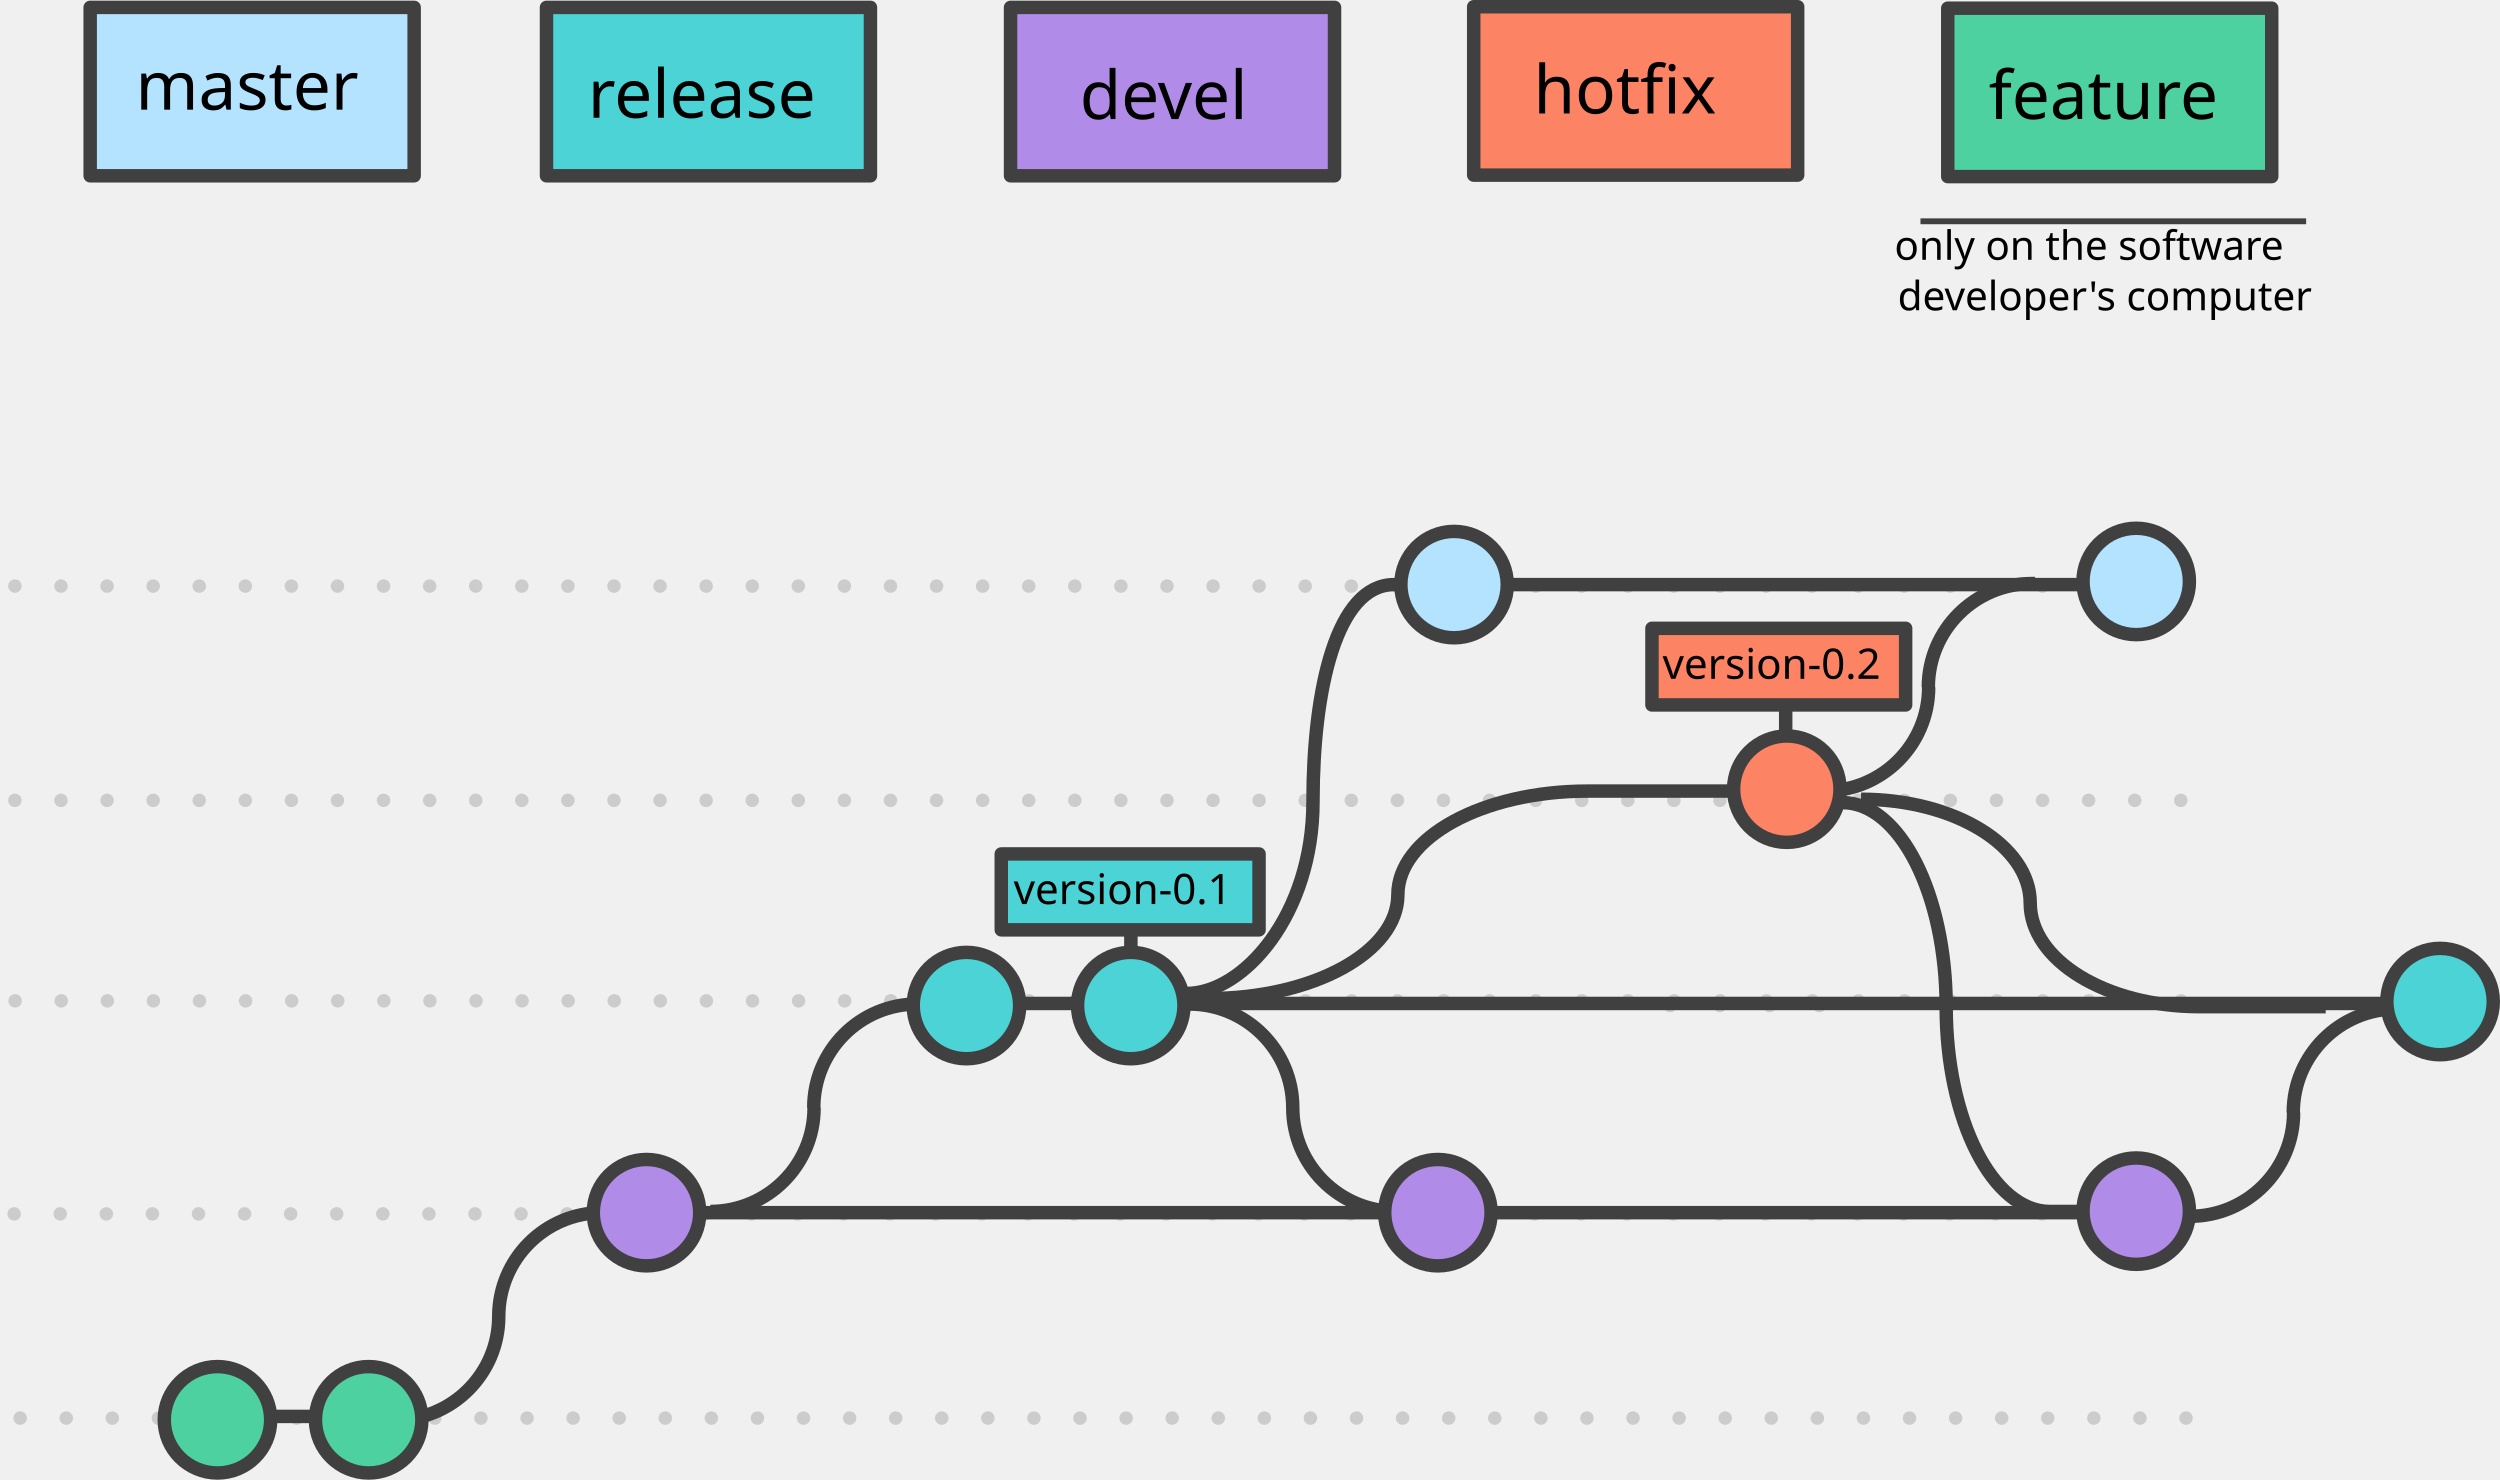
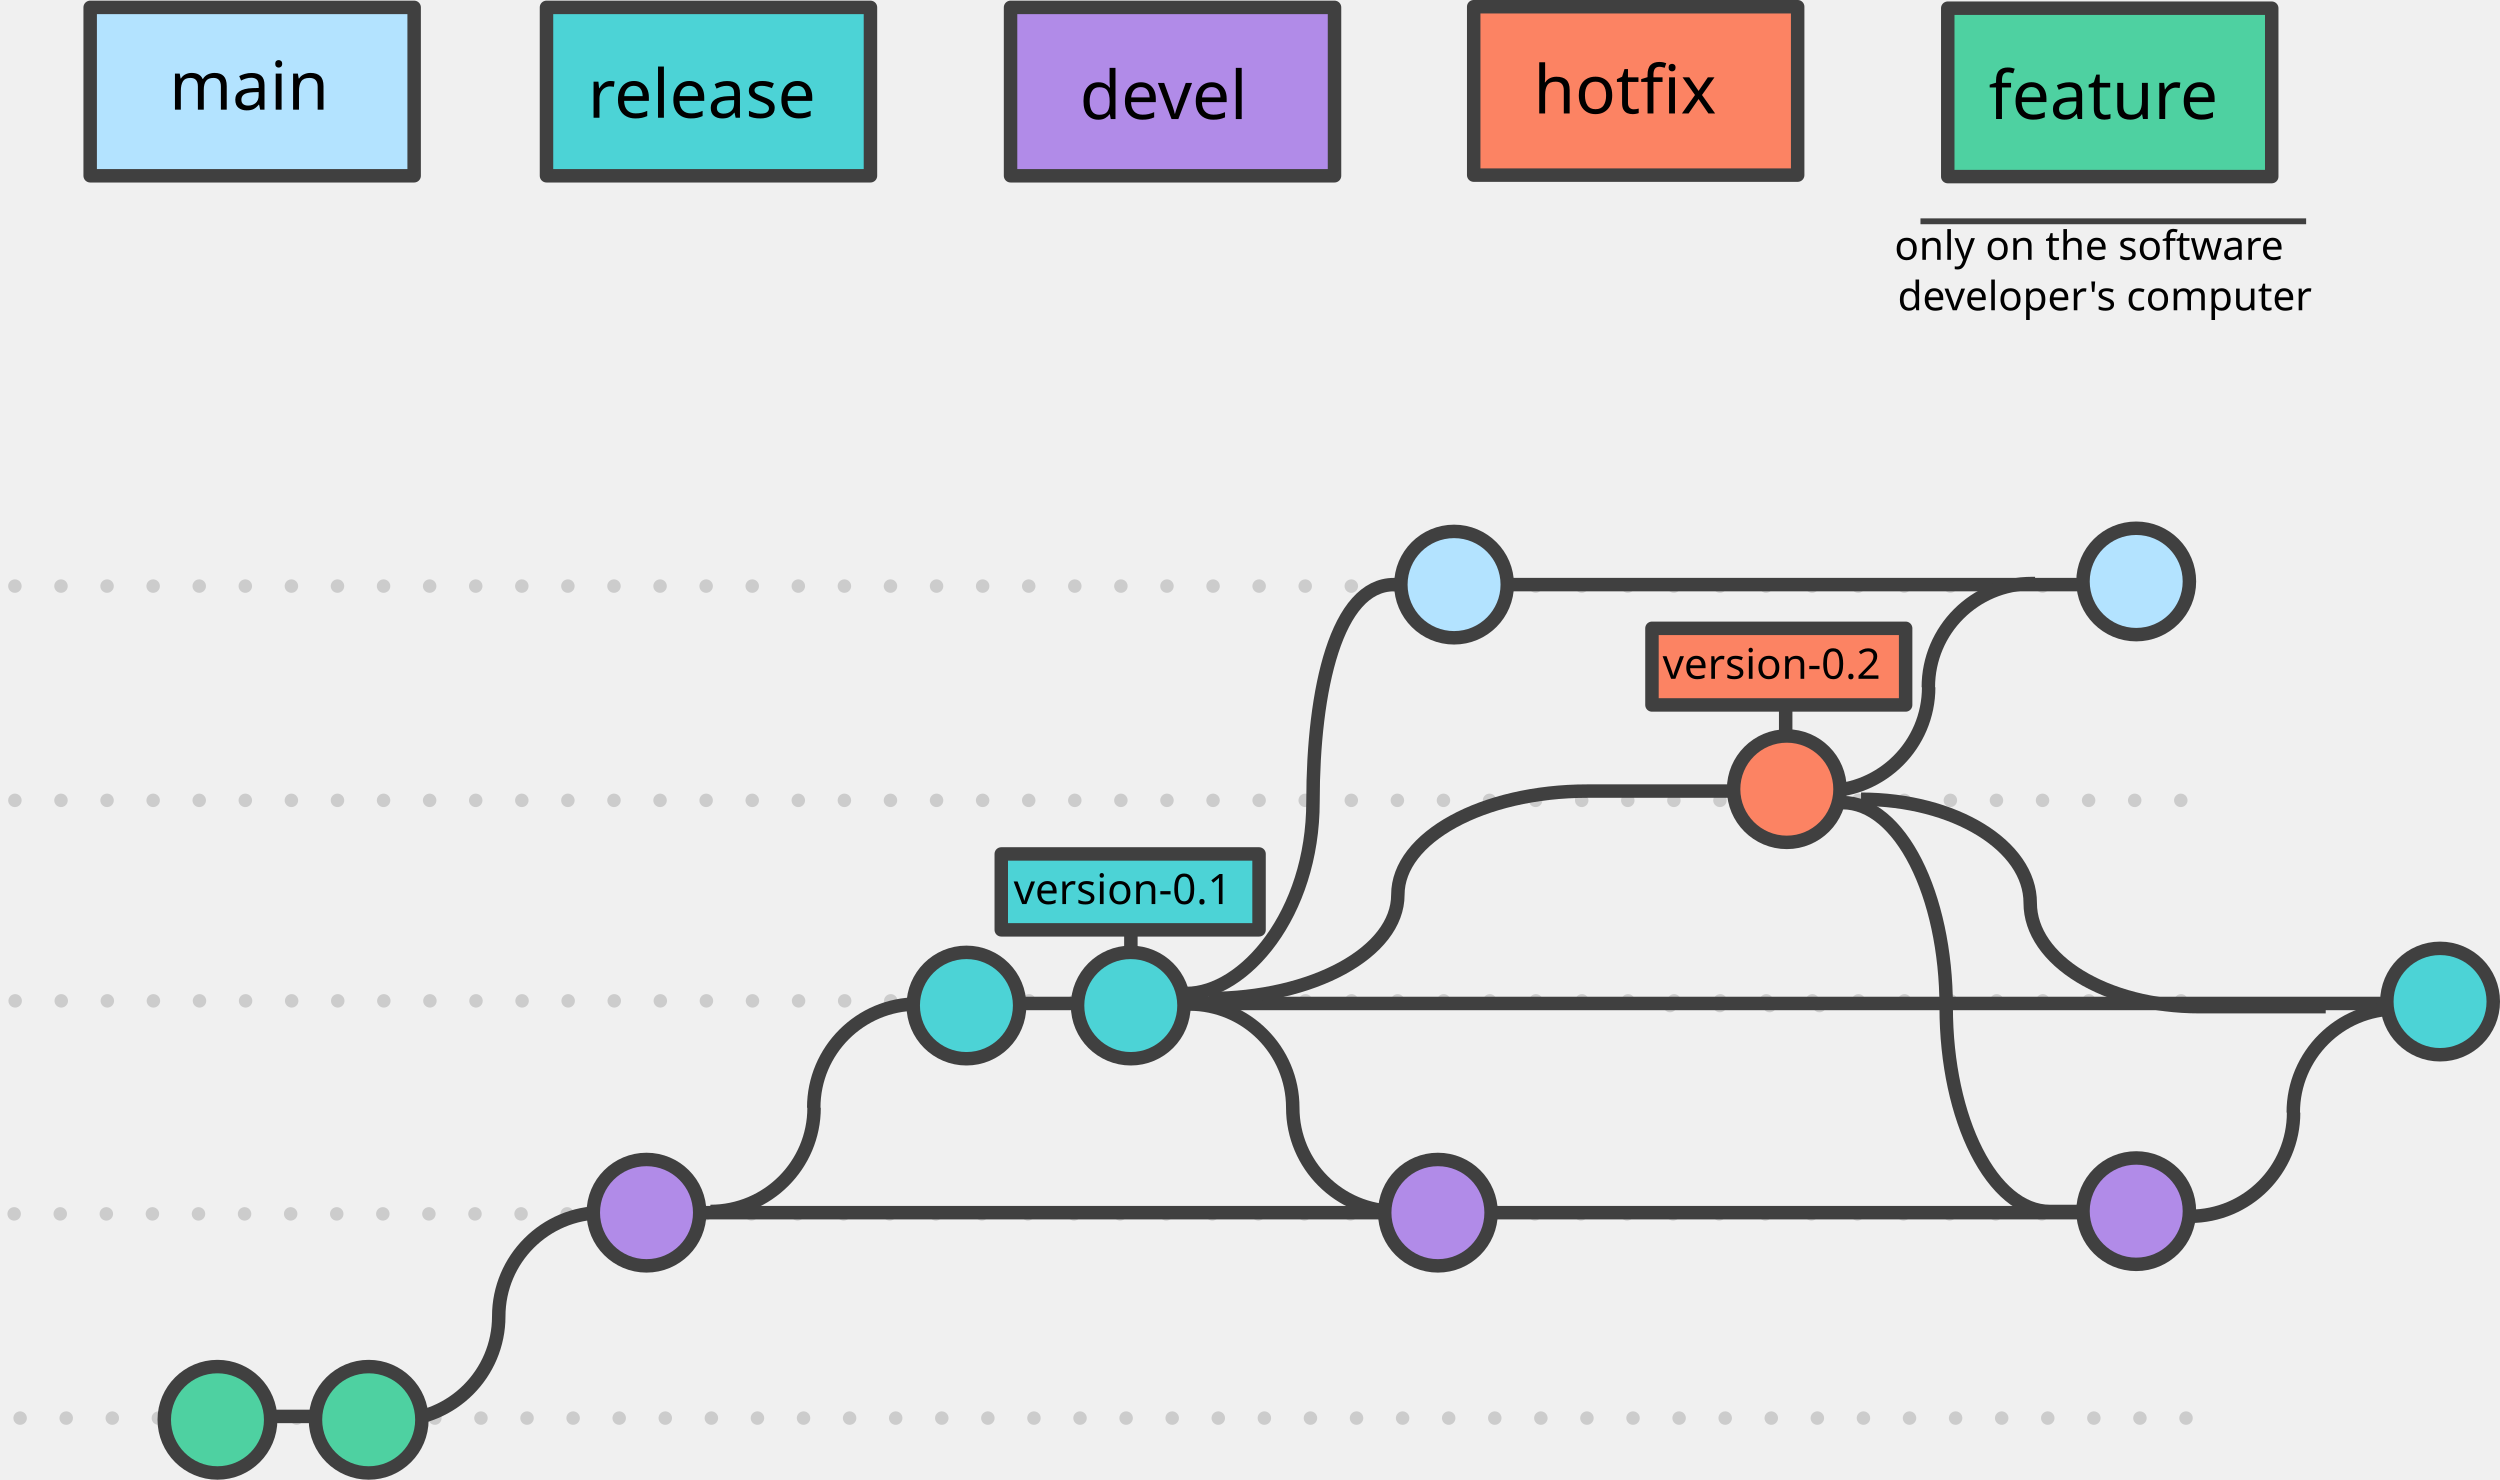
<svg xmlns="http://www.w3.org/2000/svg" viewBox="0 0 742.359 439.394" id="svg2" version="1.1" width="742.359" height="439.394">
  <defs id="defs140" />
  <style id="style4">.st0{display:none;} .st1{display:inline;} .st2{fill:#FFFFFF;} .st3{fill:none;stroke:#9882CE;stroke-width:4;stroke-miterlimit:10;} .st4{fill:#FFFFFF;stroke:#404040;stroke-width:4;stroke-linecap:round;stroke-linejoin:round;stroke-miterlimit:10;} .st5{fill:#FFFFFF;stroke:#404040;stroke-width:4;stroke-miterlimit:10;} .st6{fill:#B3E3FF;stroke:#404040;stroke-width:4;stroke-miterlimit:10;} .st7{fill:#B18BE8;stroke:#404040;stroke-width:4;stroke-miterlimit:10;} .st8{fill:#FFFFFF;stroke:#404040;stroke-width:6;stroke-miterlimit:10;} .st9{fill:#B3E3FF;stroke:#404040;stroke-width:6;stroke-miterlimit:10;} .st10{fill:#404040;} .st11{fill:none;stroke:#404040;stroke-width:4;stroke-linecap:round;stroke-linejoin:round;stroke-miterlimit:10;} .st12{fill:#B18BE8;stroke:#404040;stroke-width:4;stroke-linecap:round;stroke-linejoin:round;stroke-miterlimit:10;} .st13{fill:#444444;} .st14{fill:none;stroke:#404040;stroke-width:4;stroke-miterlimit:10;} .st15{fill:#4ED1A1;stroke:#404040;stroke-width:4;stroke-miterlimit:10;} .st16{fill:none;stroke:#CCCCCC;stroke-width:7;stroke-linecap:round;stroke-linejoin:round;stroke-miterlimit:10;} .st17{fill:#FFFFFF;stroke:#CCCCCC;stroke-width:7;stroke-linecap:round;stroke-linejoin:round;stroke-miterlimit:10;} .st18{fill:none;stroke:#404040;stroke-width:7;stroke-miterlimit:10;} .st19{fill:#B3E3FF;stroke:#404040;stroke-width:7;stroke-miterlimit:10;} .st20{fill:none;stroke:#CCCCCC;stroke-width:8;stroke-linecap:round;stroke-miterlimit:10;} .st21{fill:none;stroke:#404040;stroke-width:8;stroke-linecap:round;stroke-miterlimit:10;} .st22{fill:#FFFFFF;stroke:#404040;stroke-width:4;stroke-linejoin:round;stroke-miterlimit:10;} .st23{fill:#B3E3FF;stroke:#404040;stroke-width:4;stroke-linejoin:round;stroke-miterlimit:10;} .st24{fill:none;stroke:#CCCCCC;stroke-linecap:round;stroke-linejoin:round;stroke-miterlimit:10;} .st25{fill:#999999;} .st26{fill:#4ED1A1;stroke:#404040;stroke-width:4;stroke-linecap:round;stroke-linejoin:round;stroke-miterlimit:10;} .st27{fill:#4CD3D6;stroke:#404040;stroke-width:4;stroke-linejoin:round;stroke-miterlimit:10;} .st28{fill:none;stroke:#59AFE1;stroke-width:4;stroke-miterlimit:10;} .st29{fill:#59AFE1;stroke:#404040;stroke-width:4;stroke-linejoin:round;stroke-miterlimit:10;} .st30{fill:none;stroke:#404040;stroke-width:8;stroke-linecap:round;stroke-linejoin:round;stroke-miterlimit:10;stroke-dasharray:0,30;} .st31{fill:#FFFFFF;stroke:#59AFE1;stroke-width:4;stroke-miterlimit:10;} .st32{fill:#FC8363;stroke:#404040;stroke-width:4;stroke-linecap:round;stroke-linejoin:round;stroke-miterlimit:10;} .st33{fill:#CCCCCC;stroke:#404040;stroke-width:4;stroke-miterlimit:10;} .st34{fill:#FFFFFF;stroke:#6693ED;stroke-width:4;stroke-miterlimit:10;} .st35{fill:none;stroke:#A97CDD;stroke-width:4;stroke-linecap:round;stroke-linejoin:round;stroke-miterlimit:10;} .st36{fill:none;stroke:#B3E3FF;stroke-width:4;stroke-linecap:round;stroke-linejoin:round;stroke-miterlimit:10;} .st37{fill:none;stroke:#4ED1A1;stroke-width:4;stroke-linecap:round;stroke-miterlimit:10;} .st38{fill:none;stroke:#4ED1A1;stroke-width:4;stroke-linecap:round;stroke-linejoin:round;stroke-miterlimit:10;} .st39{fill:#E24B88;stroke:#404040;stroke-width:4;stroke-linecap:round;stroke-linejoin:round;stroke-miterlimit:10;} .st40{fill:none;stroke:#DEEFF8;stroke-width:4;stroke-miterlimit:10;} .st41{fill:none;stroke:#CCCCCC;stroke-width:4;stroke-linecap:round;stroke-linejoin:round;} .st42{fill:none;stroke:#CCCCCC;stroke-width:4;stroke-linecap:round;stroke-linejoin:round;stroke-dasharray:0,14.305;} .st43{fill:none;stroke:#CCCCCC;stroke-width:4;stroke-linecap:round;stroke-linejoin:round;stroke-dasharray:0,14.169;} .st44{fill:none;stroke:#CCCCCC;stroke-width:4;stroke-linecap:round;stroke-linejoin:round;stroke-dasharray:0,13.979;} .st45{fill:none;stroke:#CCCCCC;stroke-width:4;stroke-linecap:round;stroke-linejoin:round;stroke-dasharray:0,14.788;} .st46{fill:none;stroke:#CCCCCC;stroke-width:4;stroke-linecap:round;stroke-linejoin:round;stroke-dasharray:0,14.963;} .st47{fill:#B3E3FF;stroke:#404040;stroke-width:4;stroke-linecap:round;stroke-linejoin:round;stroke-miterlimit:10;} .st48{fill:none;stroke:#CCCCCC;stroke-width:4;stroke-linecap:round;stroke-linejoin:round;stroke-dasharray:0,12.543;} .st49{fill:none;stroke:#CCCCCC;stroke-width:4;stroke-linecap:round;stroke-linejoin:round;stroke-dasharray:0,13.684;} .st50{fill:none;stroke:#CCCCCC;stroke-width:4;stroke-linecap:round;stroke-linejoin:round;stroke-dasharray:0,13.772;} .st51{fill:none;stroke:#CCCCCC;stroke-width:4;stroke-linecap:round;stroke-linejoin:round;stroke-dasharray:0,13.649;} .st52{fill:none;stroke:#CCCCCC;stroke-width:4;stroke-linecap:round;stroke-linejoin:round;stroke-dasharray:0,13.907;} .st53{fill:#4CD3D6;stroke:#404040;stroke-width:4;stroke-linecap:round;stroke-linejoin:round;stroke-miterlimit:10;} .st54{fill:none;stroke:#CCCCCC;stroke-width:4;stroke-linecap:round;stroke-linejoin:round;stroke-dasharray:0,14.986;} .st55{fill:none;stroke:#CCCCCC;stroke-width:4;stroke-linecap:round;stroke-linejoin:round;stroke-dasharray:0,14.012;} .st56{fill:none;stroke:#CCCCCC;stroke-width:4;stroke-linecap:round;stroke-linejoin:round;stroke-dasharray:0,14.124;} .st57{fill:none;} .st58{fill:#FFFFFF;stroke:#404040;stroke-width:7;stroke-linecap:round;stroke-linejoin:round;stroke-miterlimit:10;} .st59{fill:#59AFE1;stroke:#404040;stroke-width:7;stroke-linejoin:round;stroke-miterlimit:10;} .st60{fill:#E24B88;stroke:#404040;stroke-width:7;stroke-linecap:round;stroke-linejoin:round;stroke-miterlimit:10;} .st61{fill:none;stroke:#404040;stroke-width:7;stroke-linecap:round;stroke-linejoin:round;stroke-miterlimit:10;} .st62{fill:none;stroke:#CCCCCC;stroke-width:4;stroke-linecap:round;stroke-linejoin:round;stroke-miterlimit:10;} .st63{fill:#FFFFFF;stroke:#CCCCCC;stroke-width:4;stroke-linecap:round;stroke-linejoin:round;stroke-miterlimit:10;} .st64{fill:#F5F5F5;} .st65{fill:#3873AE;} .st66{fill:#75706C;} .st67{fill:none;stroke:#B3E3FF;stroke-width:4;stroke-miterlimit:10;} .st68{fill:#6F6F6F;} .st69{fill:none;stroke:#6F6F6F;stroke-width:2;stroke-miterlimit:10;} .st70{fill:none;stroke:#6F6F6F;stroke-width:3;stroke-miterlimit:10;}</style>
  <path class="st49" d="M 647.572,174.037 H 2.249" id="path84-1-5-0-2" style="fill:none;stroke:#cccccc;stroke-width:4;stroke-linecap:round;stroke-linejoin:round;stroke-miterlimit:4;stroke-dasharray:0, 13.684;stroke-dashoffset:0" />
  <path class="st49" d="M 647.57,237.66 H 2.247" id="path84-1-5-0" style="fill:none;stroke:#cccccc;stroke-width:4;stroke-linecap:round;stroke-linejoin:round;stroke-miterlimit:4;stroke-dasharray:0, 13.684;stroke-dashoffset:0" />
  <path class="st49" d="M 649.124,421.094 H 3.8" id="path84" style="fill:none;stroke:#cccccc;stroke-width:4;stroke-linecap:round;stroke-linejoin:round;stroke-miterlimit:4;stroke-dasharray:0, 13.684;stroke-dashoffset:0" />
  <path class="st49" d="M 647.651,297.196 H 2.327" id="path84-1-5" style="fill:none;stroke:#cccccc;stroke-width:4;stroke-linecap:round;stroke-linejoin:round;stroke-miterlimit:4;stroke-dasharray:0, 13.684;stroke-dashoffset:0" />
  <path class="st49" d="M 647.352,360.454 H 2.028" id="path84-1" style="fill:none;stroke:#cccccc;stroke-width:4;stroke-linecap:round;stroke-linejoin:round;stroke-miterlimit:4;stroke-dasharray:0, 13.684;stroke-dashoffset:0" />
  <path class="st14" d="m 148.1,390.886 c 0,-17 13.8,-30.8 30.8,-30.8 h 23 m -53.8,30.8 c 0,17 -13.8,30.8 -30.8,30.8" id="path130-61-7-6" style="fill:none;stroke:#404040;stroke-width:4;stroke-miterlimit:10" />
  <path class="st14" d="m 383.879,328.935 c 0,17 13.8,30.8 30.8,30.8 h 23 m -53.8,-30.8 c 0,-17 -13.8,-30.8 -30.8,-30.8" id="path130-61-2" style="fill:none;stroke:#404040;stroke-width:4;stroke-miterlimit:10" />
  <path class="st14" d="m 389.885,238.06 c 0,-33.504 7.033,-64.462 24.033,-64.462 h 23 m -47.033,64.462 c 0,33.504 -20.567,56.943 -37.567,56.943" id="path130-61-8-1" style="fill:none;stroke:#404040;stroke-width:4;stroke-miterlimit:10;stroke-dasharray:none" />
  <path class="st14" d="m 241.735,328.935 c 0,17 -13.8,30.8 -30.8,30.8 m 62.4,-61.6 h -0.9 c -17,0 -30.8,13.8 -30.8,30.8" id="path130-9-6" style="fill:none;stroke:#404040;stroke-width:4;stroke-miterlimit:10" />
  <path class="st14" d="M 97.948,420.597 H 68.84" id="path54-2-0" style="fill:none;stroke:#404040;stroke-width:4;stroke-miterlimit:10;stroke-dasharray:none" />
  <g id="g3450" transform="translate(86.97357,0.434661)">
    <path style="fill:#4ed1a1;stroke:#404040;stroke-width:4;stroke-linecap:round;stroke-linejoin:round;stroke-miterlimit:10" id="path114" d="m 491.4,2 h 96.2 v 50 h -96.2 z" class="st26" />
    <text id="text3470-3-7-3-6" y="34.9" x="503.555" style="font-style:normal;font-weight:normal;line-height:0%;font-family:sans-serif;letter-spacing:0px;word-spacing:0px;fill:#000000;fill-opacity:1;stroke:none" xml:space="preserve">
      <tspan y="34.9" x="503.555" id="tspan3472-6-5-5-2" style="font-size:20px;line-height:1.25;font-family:sans-serif">feature</tspan>
    </text>
  </g>
  <g transform="translate(-194.4935)" id="g3406-1">
    <path style="fill:#fc8363;stroke:#404040;stroke-width:4;stroke-linecap:round;stroke-linejoin:round;stroke-miterlimit:10" id="path106-4" d="m 632.1,2 h 96.2 v 50 h -96.2 z" class="st32" />
    <text id="text3470-3-5" y="33.691" x="649.857" style="font-style:normal;font-weight:normal;line-height:0%;font-family:sans-serif;letter-spacing:0px;word-spacing:0px;fill:#000000;fill-opacity:1;stroke:none" xml:space="preserve">
      <tspan y="33.691" x="649.857" id="tspan3472-6-4" style="font-size:20px;line-height:1.25;font-family:sans-serif">hotfix</tspan>
    </text>
  </g>
  <path class="st14" d="M 619.839,360.094 H 191.759" id="path16" style="fill:none;stroke:#404040;stroke-width:4;stroke-miterlimit:10;stroke-dasharray:none" />
  <circle class="st7" cx="426.976" cy="360.094" r="15.8" id="circle22" style="fill:#b18be8;stroke:#404040;stroke-width:4;stroke-miterlimit:10" />
  <circle class="st15" cx="64.576" cy="421.594" r="15.8" id="circle26" style="fill:#4ed1a1;stroke:#404040;stroke-width:4;stroke-miterlimit:10" />
  <circle class="st15" cx="109.476" cy="421.594" r="15.8" id="circle28" style="fill:#4ed1a1;stroke:#404040;stroke-width:4;stroke-miterlimit:10" />
  <path class="st41" d="m -206.924,235.094 m 762,0" id="path34" style="fill:none;stroke:#cccccc;stroke-width:4;stroke-linecap:round;stroke-linejoin:round" />
  <path class="st41" d="m 16.576,237.094 m 307.7,61.5" id="path38" style="fill:none;stroke:#cccccc;stroke-width:4;stroke-linecap:round;stroke-linejoin:round" />
  <path class="st41" d="m -206.924,296.594 m 762,0" id="path42" style="fill:none;stroke:#cccccc;stroke-width:4;stroke-linecap:round;stroke-linejoin:round" />
  <path class="st45" d="m 540.276,298.594 h -51.8" id="path44" style="fill:none;stroke:#cccccc;stroke-width:4;stroke-linecap:round;stroke-linejoin:round;stroke-dasharray:0, 14.788" />
  <path class="st41" d="m 481.076,296.594 m 73.9,-123" id="path46" style="fill:none;stroke:#cccccc;stroke-width:4;stroke-linecap:round;stroke-linejoin:round" />
  <path class="st14" d="M 628.997,173.594 H 427.258" id="path54" style="fill:none;stroke:#404040;stroke-width:4;stroke-miterlimit:10;stroke-dasharray:none" />
  <circle class="st6" cx="431.776" cy="173.594" r="15.8" id="circle60" style="fill:#b3e3ff;stroke:#404040;stroke-width:4;stroke-miterlimit:10" />
  <path class="st41" d="m -206.924,358.094 m 246.3,61.5" id="path82" style="fill:none;stroke:#cccccc;stroke-width:4;stroke-linecap:round;stroke-linejoin:round" />
  <path class="st41" d="m -206.924,419.594 m 762,0" id="path86" style="fill:none;stroke:#cccccc;stroke-width:4;stroke-linecap:round;stroke-linejoin:round" />
  <path class="st53" d="m 162.276,2.194 h 96.2 v 50 h -96.2 z" id="path98" style="fill:#4cd3d6;fill-opacity:1;stroke:#404040;stroke-width:4;stroke-linecap:round;stroke-linejoin:round;stroke-miterlimit:10" />
  <path class="st12" d="m 300.076,2.194 h 96.2 v 50 h -96.2 z" id="path102" style="fill:#b18be8;stroke:#404040;stroke-width:4;stroke-linecap:round;stroke-linejoin:round;stroke-miterlimit:10" />
  <path class="st47" d="m 26.776,2.194 h 96.2 v 50 H 26.776 Z" id="path110" style="fill:#b3e3ff;stroke:#404040;stroke-width:4;stroke-linecap:round;stroke-linejoin:round;stroke-miterlimit:10" />
  <path class="st14" d="m 602.861,268.128 c 0,17 22.508,30.8 50.235,30.8 h 37.513 m -87.748,-30.8 c 0,-17 -22.508,-30.8 -50.235,-30.8" id="path130-61-7" style="fill:none;stroke:#404040;stroke-width:4;stroke-miterlimit:10;stroke-dasharray:none" />
-   <text xml:space="preserve" style="font-style:normal;font-weight:normal;line-height:0%;font-family:sans-serif;letter-spacing:0px;word-spacing:0px;fill:#000000;fill-opacity:1;stroke:none;stroke-width:1px;stroke-linecap:butt;stroke-linejoin:miter;stroke-opacity:1" x="40.246" y="32.575" id="text3470">
-     <tspan id="tspan3472" x="40.246" y="32.575" style="font-size:20px;line-height:1.25;font-family:sans-serif">master</tspan>
+   <text xml:space="preserve" style="font-style:normal;font-weight:normal;line-height:0%;font-family:sans-serif;letter-spacing:0px;word-spacing:0px;fill:#000000;fill-opacity:1;stroke:none;stroke-width:1px;stroke-linecap:butt;stroke-linejoin:miter;stroke-opacity:1" x="50.246" y="32.575" id="text3470">
+     <tspan id="tspan3472" x="50.246" y="32.575" style="font-size:20px;line-height:1.25;font-family:sans-serif">main</tspan>
  </text>
  <text xml:space="preserve" style="font-style:normal;font-weight:normal;line-height:0%;font-family:sans-serif;letter-spacing:0px;word-spacing:0px;fill:#000000;fill-opacity:1;stroke:none" x="174.549" y="34.968" id="text3470-3-7">
    <tspan id="tspan3472-6-5" x="174.549" y="34.968" style="font-size:20px;line-height:1.25;font-family:sans-serif">release</tspan>
  </text>
  <text xml:space="preserve" style="font-style:normal;font-weight:normal;line-height:0%;font-family:sans-serif;letter-spacing:0px;word-spacing:0px;fill:#000000;fill-opacity:1;stroke:none" x="320.64" y="35.348" id="text3470-3-7-3">
    <tspan id="tspan3472-6-5-5" x="320.64" y="35.348" style="font-size:20px;line-height:1.25;font-family:sans-serif">devel</tspan>
  </text>
  <path class="st14" d="m 572.706,204.075 c 0,17 -13.8,30.8 -30.8,30.8 m 62.4,-61.6 h -0.9 c -17,0 -30.8,13.8 -30.8,30.8" id="path130-9" style="fill:none;stroke:#404040;stroke-width:4;stroke-miterlimit:10" />
  <text xml:space="preserve" style="font-style:normal;font-weight:normal;line-height:0%;font-family:sans-serif;text-align:center;letter-spacing:0px;word-spacing:0px;text-anchor:middle;fill:#000000;fill-opacity:1;stroke:none" x="628.13" y="77.142" id="text3122">
    <tspan x="628.13" y="77.142" id="tspan3457" style="font-size:12px;line-height:1.25;font-family:sans-serif">only on the software</tspan>
    <tspan x="628.13" y="92.142" style="font-size:12px;line-height:1.25;font-family:sans-serif" id="tspan888"> developer's computer</tspan>
  </text>
  <path class="st14" d="M 684.793,65.712 H 570.271" id="path54-23" style="fill:none;stroke:#404040;stroke-width:1.739;stroke-miterlimit:10" />
  <g id="g4867" transform="translate(-166.0794,46.10821)">
    <path style="fill:none;stroke:#404040;stroke-width:4;stroke-miterlimit:10;stroke-dasharray:none" id="path54-2-0-3" d="M 501.886,249.405 V 220.297" class="st14" />
    <g transform="translate(-86.39463,-83.91427)" id="g4517">
      <g id="g4512" transform="translate(0,6)">
        <path style="fill:#4cd3d6;fill-opacity:1;stroke:#404040;stroke-width:4;stroke-linecap:round;stroke-linejoin:round;stroke-miterlimit:10;stroke-dasharray:none" id="path68" d="m 549.793,285.384 h 76.547 v 22.531 h -76.547 z" class="st47" />
        <text id="text4282" y="300.258" x="553.474" style="font-style:normal;font-variant:normal;font-weight:normal;font-stretch:normal;line-height:0%;font-family:sans-serif;-inkscape-font-specification:Sans;letter-spacing:0px;word-spacing:0px;fill:#000000;fill-opacity:1;stroke:none;stroke-width:1px;stroke-linecap:butt;stroke-linejoin:miter;stroke-opacity:1" xml:space="preserve">
          <tspan y="300.258" x="553.474" id="tspan4284" style="font-size:12.5px;line-height:1.25;font-family:sans-serif">version-0.1</tspan>
        </text>
      </g>
    </g>
  </g>
  <circle class="st7" cx="191.976" cy="360.094" r="15.8" id="circle18" style="fill:#b18be8;stroke:#404040;stroke-width:4;stroke-miterlimit:10" />
  <circle class="st27" cx="286.976" cy="298.594" r="15.8" id="circle134" style="fill:#4cd3d6;stroke:#404040;stroke-width:4;stroke-linejoin:round;stroke-miterlimit:10" />
  <g id="g4867-7" transform="translate(28.36159,-20.7839)">
    <path style="fill:none;stroke:#404040;stroke-width:4;stroke-miterlimit:10;stroke-dasharray:none" id="path54-2-0-3-8" d="M 501.886,249.405 V 220.297" class="st14" />
    <g transform="translate(-86.39463,-83.91427)" id="g4517-8">
      <g id="g4512-5" transform="translate(0,6)">
        <path style="fill:#fc8363;fill-opacity:1;stroke:#404040;stroke-width:4;stroke-linecap:round;stroke-linejoin:round;stroke-miterlimit:10;stroke-dasharray:none" id="path68-4" d="m 548.572,285.27 h 75.326 v 22.761 h -75.326 z" class="st47" />
        <text id="text4282-0" y="300.258" x="551.729" style="font-style:normal;font-variant:normal;font-weight:normal;font-stretch:normal;line-height:0%;font-family:sans-serif;-inkscape-font-specification:Sans;letter-spacing:0px;word-spacing:0px;fill:#000000;fill-opacity:1;stroke:none;stroke-width:1px;stroke-linecap:butt;stroke-linejoin:miter;stroke-opacity:1" xml:space="preserve">
          <tspan y="300.258" x="551.729" id="tspan4284-5" style="font-size:12.5px;line-height:1.25;font-family:sans-serif">version-0.2</tspan>
        </text>
      </g>
    </g>
  </g>
  <circle class="st32" cx="530.582" cy="234.34" r="15.8" id="circle128-6" style="fill:#fc8363;stroke:#404040;stroke-width:4;stroke-linecap:round;stroke-linejoin:round;stroke-miterlimit:10" />
  <path class="st14" d="M 710.905,297.973 H 302.113" id="path54-2-0-8" style="fill:none;stroke:#404040;stroke-width:4;stroke-miterlimit:10;stroke-dasharray:none" />
  <circle class="st27" cx="335.776" cy="298.594" r="15.8" id="circle132" style="fill:#4cd3d6;stroke:#404040;stroke-width:4;stroke-linejoin:round;stroke-miterlimit:10" />
  <circle class="st6" cx="634.334" cy="172.657" r="15.8" id="circle60-5" style="fill:#b3e3ff;stroke:#404040;stroke-width:4;stroke-miterlimit:10" />
  <path class="st14" d="m 577.908,299.036 c 0,33.504 13.8,60.702 30.8,60.702 h 23 m -53.8,-60.702 c 0,-33.504 -13.8,-60.702 -30.8,-60.702" id="path130-61-8-1-3" style="fill:none;stroke:#404040;stroke-width:4;stroke-miterlimit:10;stroke-dasharray:none" />
  <circle class="st7" cx="634.334" cy="359.645" r="15.8" id="circle22-2" style="fill:#b18be8;stroke:#404040;stroke-width:4;stroke-miterlimit:10" />
  <path class="st14" d="m 681.069,330.371 c 0,17 -13.8,30.8 -30.8,30.8 m 62.4,-61.6 h -0.9 c -17,0 -30.8,13.8 -30.8,30.8" id="path130-9-6-9" style="fill:none;stroke:#404040;stroke-width:4;stroke-miterlimit:10" />
  <circle class="st27" cx="724.559" cy="297.405" r="15.8" id="circle134-4" style="fill:#4cd3d6;stroke:#404040;stroke-width:4;stroke-linejoin:round;stroke-miterlimit:10" />
  <path class="st14" d="m 415.085,265.71 c 0,-17 25.206,-30.8 56.257,-30.8 h 42.01 m -98.268,30.8 c 0,17 -25.206,30.8 -56.257,30.8" id="path130-61-7-0" style="fill:none;stroke:#404040;stroke-width:4;stroke-miterlimit:10;stroke-dasharray:none" />
</svg>
